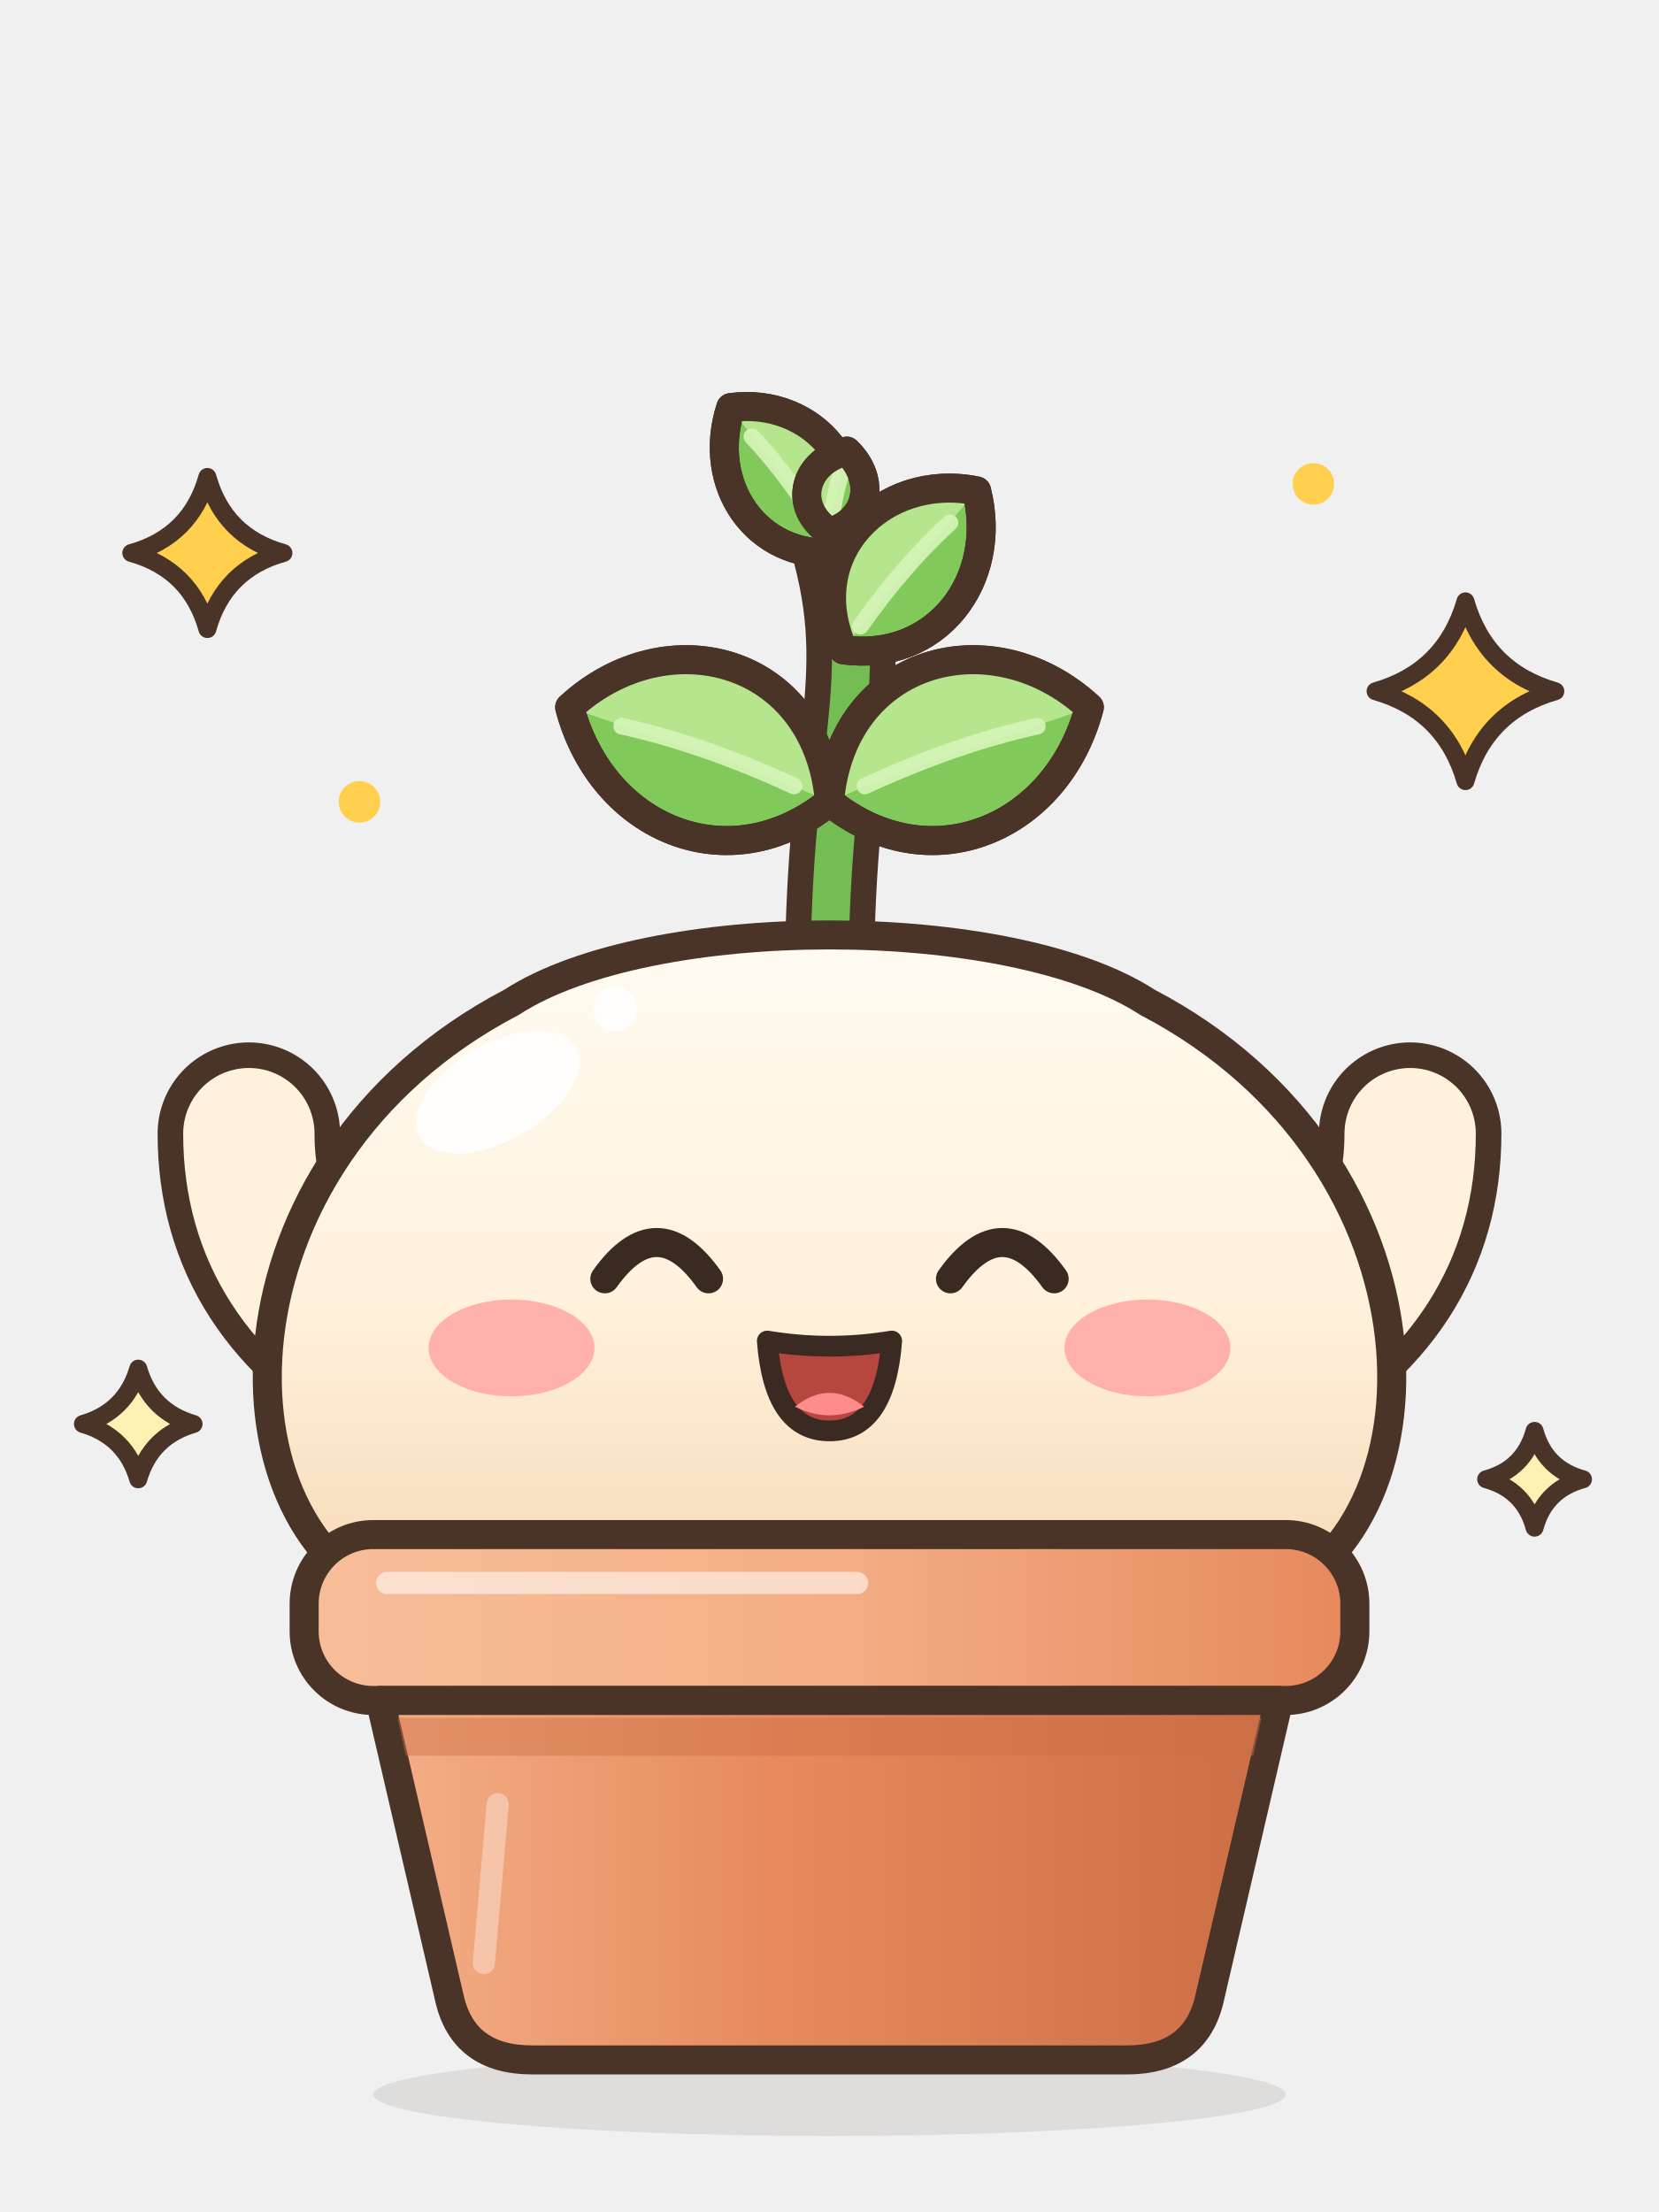
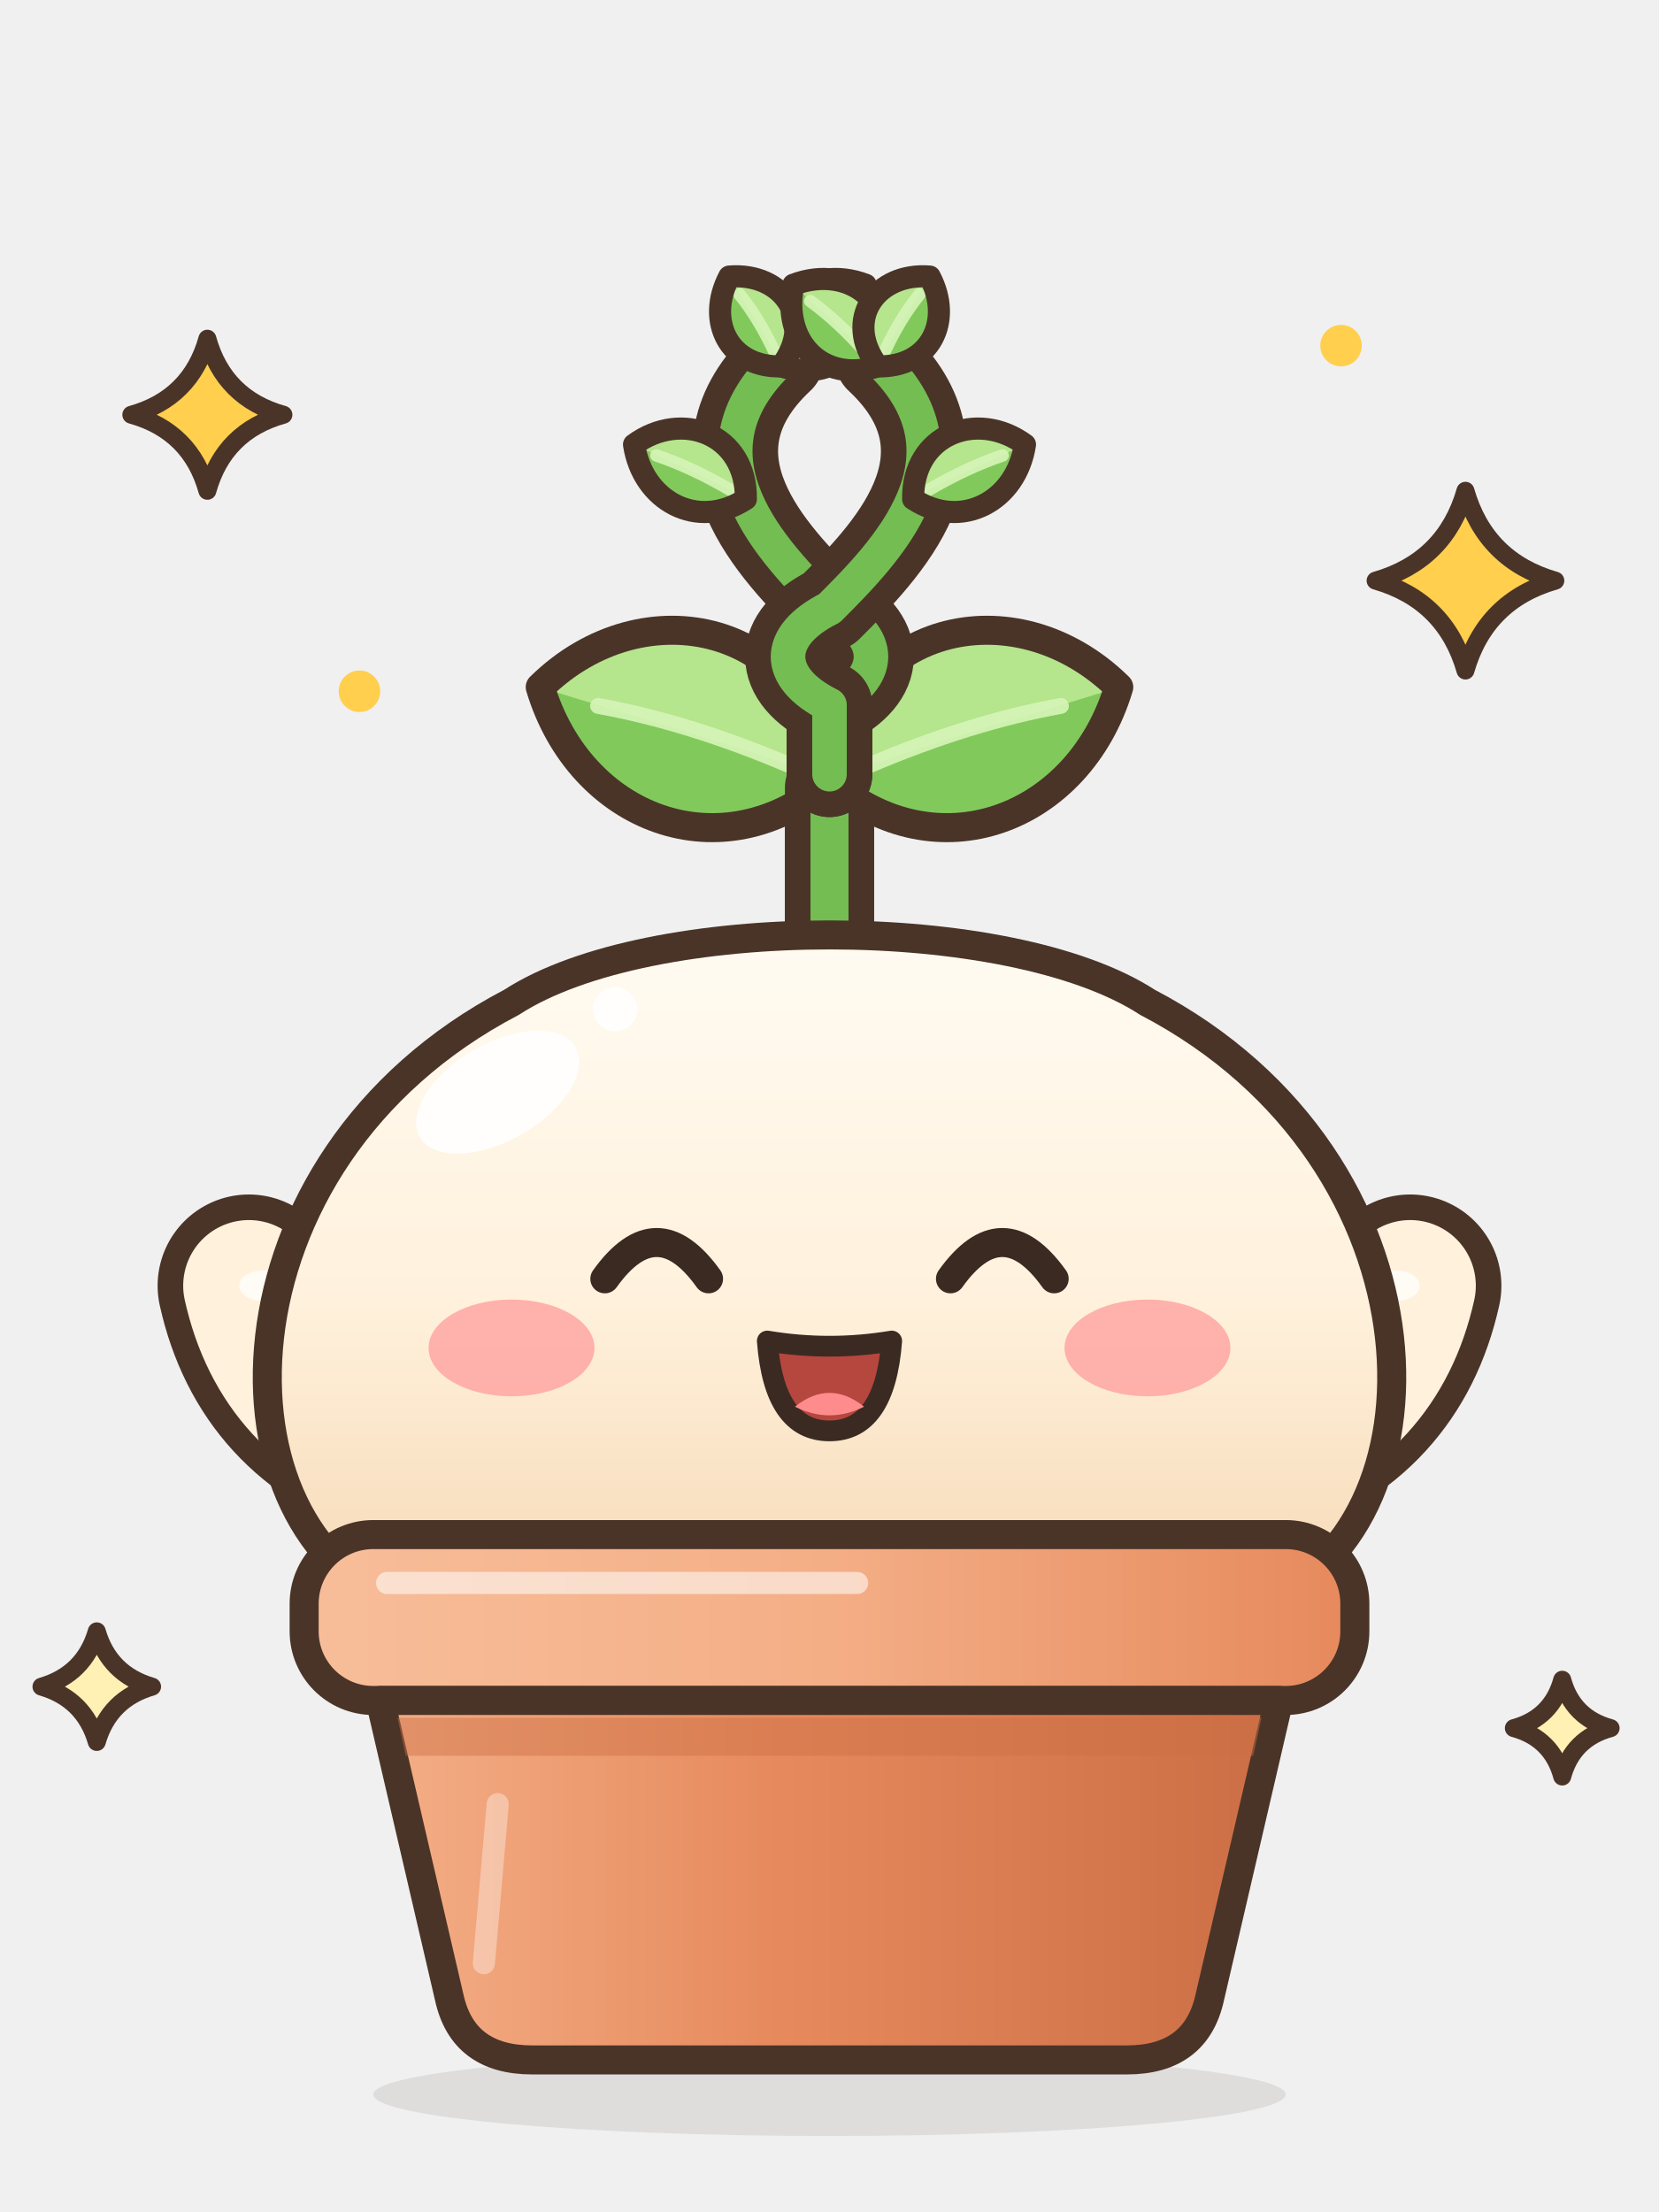
<svg xmlns="http://www.w3.org/2000/svg" viewBox="0 0 240 320" width="240" height="320">
  <defs>
    <linearGradient id="gBody" x1="0" y1="0" x2="0" y2="1">
      <stop offset="0" stop-color="#FFFBF2" />
      <stop offset="0.55" stop-color="#FFF1DC" />
      <stop offset="1" stop-color="#F6D9B6" />
    </linearGradient>
    <linearGradient id="gPot" x1="0" y1="0" x2="1" y2="0">
      <stop offset="0" stop-color="#F4AE86" />
      <stop offset="0.45" stop-color="#E6895C" />
      <stop offset="1" stop-color="#CC6E45" />
    </linearGradient>
    <linearGradient id="gRim" x1="0" y1="0" x2="1" y2="0">
      <stop offset="0" stop-color="#F7BE9A" />
      <stop offset="0.5" stop-color="#F4AE86" />
      <stop offset="1" stop-color="#E6895C" />
    </linearGradient>
    <radialGradient id="gSoil" cx="0.5" cy="0.3" r="0.8">
      <stop offset="0" stop-color="#7E5539" />
      <stop offset="1" stop-color="#644129" />
    </radialGradient>
  </defs>
  <ellipse cx="120" cy="303" rx="66" ry="6" fill="#4A3428" opacity="0.10" />
-   <path d="M120 142 C120 106 127 98 120 76" fill="none" stroke="#4A3428" stroke-width="12.9" stroke-linecap="round" stroke-linejoin="round" />
-   <path d="M120 142 C120 106 127 98 120 76" fill="none" stroke="#74BD52" stroke-width="5.5" stroke-linecap="round" stroke-linejoin="round" />
-   <g transform="translate(120 116) scale(-1 1) rotate(-20)">
-     <path d="M0 0 C8.8 -19 31.2 -17 40 0 C29.6 15 9.6 16 0 0 Z" fill="#82C95C" stroke="#4A3428" stroke-width="4.2" stroke-linejoin="round" />
-     <path d="M0 0 C8.8 -19 31.2 -17 40 0 C28 0 12 -1 0 0 Z" fill="#B5E58C" />
-     <path d="M5.6 -0.4 Q20 -1.6 32 0" fill="none" stroke="#D6F5B8" stroke-width="2.4" stroke-linecap="round" opacity="0.9" />
-     <path d="M0 0 C8.8 -19 31.2 -17 40 0 C29.6 15 9.6 16 0 0 Z" fill="none" stroke="#4A3428" stroke-width="4.2" stroke-linejoin="round" />
+   <ellipse cx="120" cy="223" rx="70" ry="10" fill="url(#gSoil)" stroke="#4A3428" stroke-width="4.2" />
+   <path d="M120 142 L120 114" fill="none" stroke="#4A3428" stroke-width="12.9" stroke-linecap="round" stroke-linejoin="round" />
+   <path d="M120 142 L120 114" fill="none" stroke="#74BD52" stroke-width="5.5" stroke-linecap="round" stroke-linejoin="round" />
+   <g transform="translate(120 113) scale(-1 1) rotate(-18)">
+     <path d="M0 0 C9.7 -20.9 34.3 -18.7 44 0 C32.6 16.5 10.6 17.6 0 0 Z" fill="#82C95C" />
+     <path d="M0 0 C9.7 -20.9 34.3 -18.7 44 0 C30.8 0 13.2 -1.1 0 0 Z" fill="#B5E58C" />
+     <path d="M6.2 -0.4 Q22 -1.8 35.2 0" fill="none" stroke="#D6F5B8" stroke-width="2.3" stroke-linecap="round" opacity="0.9" />
+     <path d="M0 0 C9.7 -20.9 34.3 -18.7 44 0 C32.6 16.5 10.6 17.6 0 0 Z" fill="none" stroke="#4A3428" stroke-width="4.2" stroke-linejoin="round" />
  </g>
-   <g transform="translate(120 116) scale(1 1) rotate(-20)">
-     <path d="M0 0 C8.8 -19 31.2 -17 40 0 C29.6 15 9.6 16 0 0 Z" fill="#82C95C" stroke="#4A3428" stroke-width="4.2" stroke-linejoin="round" />
-     <path d="M0 0 C8.8 -19 31.2 -17 40 0 C28 0 12 -1 0 0 Z" fill="#B5E58C" />
-     <path d="M5.6 -0.4 Q20 -1.6 32 0" fill="none" stroke="#D6F5B8" stroke-width="2.4" stroke-linecap="round" opacity="0.9" />
-     <path d="M0 0 C8.8 -19 31.2 -17 40 0 C29.6 15 9.6 16 0 0 Z" fill="none" stroke="#4A3428" stroke-width="4.2" stroke-linejoin="round" />
+   <g transform="translate(240 0) scale(-1 1)">
+     <path d="M120 142 L120 114" fill="none" stroke="#4A3428" stroke-width="12.9" stroke-linecap="round" stroke-linejoin="round" />
+     <path d="M120 142 L120 114" fill="none" stroke="#74BD52" stroke-width="5.5" stroke-linecap="round" stroke-linejoin="round" />
+     <g transform="translate(120 113) scale(-1 1) rotate(-18)">
+       <path d="M0 0 C9.7 -20.9 34.3 -18.7 44 0 C32.6 16.5 10.6 17.6 0 0 Z" fill="#82C95C" />
+       <path d="M0 0 C9.7 -20.9 34.3 -18.7 44 0 C30.8 0 13.2 -1.1 0 0 Z" fill="#B5E58C" />
+       <path d="M6.2 -0.4 Q22 -1.8 35.2 0" fill="none" stroke="#D6F5B8" stroke-width="2.3" stroke-linecap="round" opacity="0.9" />
+       <path d="M0 0 C9.7 -20.9 34.3 -18.7 44 0 C32.6 16.5 10.6 17.6 0 0 Z" fill="none" stroke="#4A3428" stroke-width="4.2" stroke-linejoin="round" />
+     </g>
  </g>
-   <g transform="translate(122 94) scale(1 1) rotate(-50)">
-     <path d="M0 0 C6.6 -13.7 23.4 -12.2 30 0 C22.2 10.8 7.2 11.5 0 0 Z" fill="#82C95C" stroke="#4A3428" stroke-width="4.2" stroke-linejoin="round" />
-     <path d="M0 0 C6.6 -13.7 23.4 -12.2 30 0 C21 0 9 -0.7 0 0 Z" fill="#B5E58C" />
-     <path d="M4.2 -0.3 Q15 -1.2 24 0" fill="none" stroke="#D6F5B8" stroke-width="2.4" stroke-linecap="round" opacity="0.9" />
-     <path d="M0 0 C6.6 -13.7 23.4 -12.2 30 0 C22.2 10.8 7.2 11.5 0 0 Z" fill="none" stroke="#4A3428" stroke-width="4.2" stroke-linejoin="round" />
+   <path d="M120 112 C120 109 120 105 120 102 C128 98 128 92 120 88 C112 80 98 66 113 52" fill="none" stroke="#4A3428" stroke-width="12.4" stroke-linecap="round" stroke-linejoin="round" />
+   <path d="M120 112 C120 109 120 105 120 102 C128 98 128 92 120 88 C112 80 98 66 113 52" fill="none" stroke="#74BD52" stroke-width="5" stroke-linecap="round" stroke-linejoin="round" />
+   <path d="M120 112 C120 109 120 105 120 102 C112 98 112 92 120 88 C128 80 142 66 127 52" fill="none" stroke="#4A3428" stroke-width="12.4" stroke-linecap="round" stroke-linejoin="round" />
+   <path d="M120 112 C120 109 120 105 120 102 C112 98 112 92 120 88 C128 80 142 66 127 52" fill="none" stroke="#74BD52" stroke-width="5" stroke-linecap="round" stroke-linejoin="round" />
+   <g transform="translate(107.9 72.2) scale(-1 1) rotate(-26)">
+     <path d="M0 0 C4 -8.5 14 -7.6 18 0 C13.3 6.8 4.3 7.2 0 0 Z" fill="#82C95C" />
+     <path d="M0 0 C4 -8.5 14 -7.6 18 0 C12.6 0 5.4 -0.5 0 0 Z" fill="#B5E58C" />
+     <path d="M2.5 -0.2 Q9 -0.7 14.4 0" fill="none" stroke="#D6F5B8" stroke-width="1.8" stroke-linecap="round" opacity="0.9" />
+     <path d="M0 0 C4 -8.5 14 -7.6 18 0 C13.3 6.8 4.3 7.2 0 0 Z" fill="none" stroke="#4A3428" stroke-width="3.2" stroke-linejoin="round" />
  </g>
-   <g transform="translate(121 80) scale(-1 1) rotate(-54)">
-     <path d="M0 0 C5.7 -11.9 20.3 -10.6 26 0 C19.2 9.4 6.2 10 0 0 Z" fill="#82C95C" stroke="#4A3428" stroke-width="4.2" stroke-linejoin="round" />
-     <path d="M0 0 C5.7 -11.9 20.3 -10.6 26 0 C18.2 0 7.8 -0.6 0 0 Z" fill="#B5E58C" />
-     <path d="M3.6 -0.2 Q13 -1 20.8 0" fill="none" stroke="#D6F5B8" stroke-width="2.4" stroke-linecap="round" opacity="0.9" />
-     <path d="M0 0 C5.7 -11.9 20.3 -10.6 26 0 C19.2 9.4 6.2 10 0 0 Z" fill="none" stroke="#4A3428" stroke-width="4.2" stroke-linejoin="round" />
+   <g transform="translate(132.1 72.2) scale(1 1) rotate(-26)">
+     <path d="M0 0 C4 -8.5 14 -7.6 18 0 C13.3 6.8 4.3 7.2 0 0 Z" fill="#82C95C" />
+     <path d="M0 0 C4 -8.5 14 -7.6 18 0 C12.6 0 5.4 -0.5 0 0 Z" fill="#B5E58C" />
+     <path d="M2.5 -0.2 Q9 -0.7 14.4 0" fill="none" stroke="#D6F5B8" stroke-width="1.8" stroke-linecap="round" opacity="0.9" />
+     <path d="M0 0 C4 -8.5 14 -7.6 18 0 C13.3 6.8 4.3 7.2 0 0 Z" fill="none" stroke="#4A3428" stroke-width="3.2" stroke-linejoin="round" />
  </g>
-   <g transform="translate(120 77) scale(1 1) rotate(-78)">
-     <path d="M0 0 C2.6 -6.3 9.4 -5.6 12 0 C8.9 5 2.9 5.3 0 0 Z" fill="#82C95C" stroke="#4A3428" stroke-width="4.2" stroke-linejoin="round" />
-     <path d="M0 0 C2.6 -6.3 9.4 -5.6 12 0 C8.4 0 3.6 -0.3 0 0 Z" fill="#B5E58C" />
-     <path d="M1.7 -0.1 Q6 -0.5 9.6 0" fill="none" stroke="#D6F5B8" stroke-width="2.4" stroke-linecap="round" opacity="0.9" />
-     <path d="M0 0 C2.6 -6.3 9.4 -5.6 12 0 C8.9 5 2.9 5.3 0 0 Z" fill="none" stroke="#4A3428" stroke-width="4.2" stroke-linejoin="round" />
+   <g transform="translate(113 53) scale(1 1) rotate(-44)">
+     <path d="M0 0 C3.7 -8.9 13.3 -7.9 17 0 C12.6 7 4.1 7.5 0 0 Z" fill="#82C95C" />
+     <path d="M0 0 C3.7 -8.9 13.3 -7.9 17 0 C11.9 0 5.1 -0.5 0 0 Z" fill="#B5E58C" />
+     <path d="M2.4 -0.2 Q8.5 -0.7 13.6 0" fill="none" stroke="#D6F5B8" stroke-width="1.8" stroke-linecap="round" opacity="0.9" />
+     <path d="M0 0 C3.7 -8.9 13.3 -7.9 17 0 C12.6 7 4.1 7.5 0 0 Z" fill="none" stroke="#4A3428" stroke-width="3.2" stroke-linejoin="round" />
  </g>
-   <ellipse cx="120" cy="223" rx="70" ry="10" fill="url(#gSoil)" stroke="#4A3428" stroke-width="4.2" />
-   <path d="M58 198 Q36 186 36 164" fill="none" stroke="#4A3428" stroke-width="26.4" stroke-linecap="round" />
-   <path d="M58 198 Q36 186 36 164" fill="none" stroke="#FFF1DC" stroke-width="19" stroke-linecap="round" />
-   <path d="M182 198 Q204 186 204 164" fill="none" stroke="#4A3428" stroke-width="26.4" stroke-linecap="round" />
-   <path d="M182 198 Q204 186 204 164" fill="none" stroke="#FFF1DC" stroke-width="19" stroke-linecap="round" />
+   <g transform="translate(113 53) scale(-1 1) rotate(-60)">
+     <path d="M0 0 C3.3 -7.8 11.7 -7 15 0 C11.1 6.2 3.6 6.6 0 0 Z" fill="#82C95C" />
+     <path d="M0 0 C3.3 -7.8 11.7 -7 15 0 C10.5 0 4.5 -0.4 0 0 Z" fill="#B5E58C" />
+     <path d="M2.1 -0.2 Q7.5 -0.7 12 0" fill="none" stroke="#D6F5B8" stroke-width="1.8" stroke-linecap="round" opacity="0.9" />
+     <path d="M0 0 C3.3 -7.8 11.7 -7 15 0 C11.1 6.2 3.6 6.6 0 0 Z" fill="none" stroke="#4A3428" stroke-width="3.2" stroke-linejoin="round" />
+   </g>
+   <g transform="translate(127 53) scale(-1 1) rotate(-44)">
+     <path d="M0 0 C3.7 -8.9 13.3 -7.9 17 0 C12.6 7 4.1 7.5 0 0 Z" fill="#82C95C" />
+     <path d="M0 0 C3.7 -8.9 13.3 -7.9 17 0 C11.9 0 5.1 -0.5 0 0 Z" fill="#B5E58C" />
+     <path d="M2.4 -0.2 Q8.5 -0.7 13.6 0" fill="none" stroke="#D6F5B8" stroke-width="1.8" stroke-linecap="round" opacity="0.9" />
+     <path d="M0 0 C3.7 -8.9 13.3 -7.9 17 0 C12.6 7 4.1 7.5 0 0 Z" fill="none" stroke="#4A3428" stroke-width="3.2" stroke-linejoin="round" />
+   </g>
+   <g transform="translate(127 53) scale(1 1) rotate(-60)">
+     <path d="M0 0 C3.3 -7.8 11.7 -7 15 0 C11.1 6.2 3.6 6.6 0 0 Z" fill="#82C95C" />
+     <path d="M0 0 C3.3 -7.8 11.7 -7 15 0 C10.5 0 4.5 -0.4 0 0 Z" fill="#B5E58C" />
+     <path d="M2.1 -0.2 Q7.5 -0.7 12 0" fill="none" stroke="#D6F5B8" stroke-width="1.8" stroke-linecap="round" opacity="0.9" />
+     <path d="M0 0 C3.3 -7.8 11.7 -7 15 0 C11.1 6.2 3.6 6.6 0 0 Z" fill="none" stroke="#4A3428" stroke-width="3.2" stroke-linejoin="round" />
+   </g>
+   <path d="M58 210 Q40 204 36 186" fill="none" stroke="#4A3428" stroke-width="26.4" stroke-linecap="round" />
+   <path d="M58 210 Q40 204 36 186" fill="none" stroke="#FFF1DC" stroke-width="19" stroke-linecap="round" />
+   <ellipse cx="38" cy="186" rx="3.4" ry="2.2" fill="#FFFFFF" opacity="0.7" />
+   <path d="M182 210 Q200 204 204 186" fill="none" stroke="#4A3428" stroke-width="26.4" stroke-linecap="round" />
+   <path d="M182 210 Q200 204 204 186" fill="none" stroke="#FFF1DC" stroke-width="19" stroke-linecap="round" />
+   <ellipse cx="202" cy="186" rx="3.4" ry="2.2" fill="#FFFFFF" opacity="0.7" />
  <path d="M58 232 C30 222 30 168 74 145 C94 132 146 132 166 145 C210 168 210 222 182 232 Z" fill="url(#gBody)" stroke="#4A3428" stroke-width="4.2" stroke-linejoin="round" />
  <ellipse cx="72" cy="158" rx="13" ry="7" transform="rotate(-30 72 158)" fill="#FFFFFF" opacity="0.9" />
  <circle cx="89" cy="146" r="3.2" fill="#FFFFFF" opacity="0.9" />
  <ellipse cx="74" cy="195" rx="12" ry="7" fill="#FF9C9C" opacity="0.75" />
  <ellipse cx="166" cy="195" rx="12" ry="7" fill="#FF9C9C" opacity="0.75" />
  <path d="M87.5 185 Q95 174.5 102.5 185" fill="none" stroke="#3A2A22" stroke-width="4.2" stroke-linecap="round" />
  <path d="M137.5 185 Q145 174.5 152.5 185" fill="none" stroke="#3A2A22" stroke-width="4.2" stroke-linecap="round" />
  <path d="M111 194 Q120 195.5 129 194 Q128 207 120 207 Q112 207 111 194 Z" fill="#B5473F" stroke="#3A2A22" stroke-width="3" stroke-linejoin="round" />
  <path d="M115 203.5 Q120 199.5 125 203.5 Q120 206 115 203.5 Z" fill="#FF8C8C" />
-   <rect x="44" y="222" width="152" height="24" rx="10" fill="url(#gRim)" stroke="#4A3428" stroke-width="4.2" />
+   <rect x="44" y="222" width="152" height="24" rx="10" ry="10" fill="url(#gRim)" stroke="#4A3428" stroke-width="4.2" />
  <path d="M55 246 L185 246 L175 289 Q173 298 163 298 L77 298 Q67 298 65 289 Z" fill="url(#gPot)" stroke="#4A3428" stroke-width="4.2" stroke-linejoin="round" />
  <path d="M57.5 248.5 L182.5 248.5 L181.3 254 L58.7 254 Z" fill="#CC6E45" opacity="0.45" />
  <path d="M56 229 L124 229" stroke="#FFFFFF" stroke-width="3.2" stroke-linecap="round" opacity="0.55" />
  <path d="M72 261 L70 284" stroke="#FFFFFF" stroke-width="3.2" stroke-linecap="round" opacity="0.35" />
-   <path d="M30 69 Q32.4 77.6 41 80 Q32.4 82.4 30 91 Q27.6 82.4 19 80 Q27.6 77.6 30 69 Z" fill="#FFCF4D" stroke="#4A3428" stroke-width="2.6" stroke-linejoin="round" />
-   <path d="M212 87 Q214.9 97.1 225 100 Q214.9 102.9 212 113 Q209.1 102.9 199 100 Q209.1 97.1 212 87 Z" fill="#FFCF4D" stroke="#4A3428" stroke-width="2.6" stroke-linejoin="round" />
-   <path d="M222 207 Q223.5 212.5 229 214 Q223.5 215.5 222 221 Q220.5 215.5 215 214 Q220.5 212.5 222 207 Z" fill="#FFF0B3" stroke="#4A3428" stroke-width="2.6" stroke-linejoin="round" />
-   <path d="M20 198 Q21.8 204.2 28 206 Q21.8 207.8 20 214 Q18.2 207.8 12 206 Q18.2 204.2 20 198 Z" fill="#FFF0B3" stroke="#4A3428" stroke-width="2.6" stroke-linejoin="round" />
-   <circle cx="52" cy="116" r="3" fill="#FFCF4D" />
-   <circle cx="190" cy="70" r="3" fill="#FFCF4D" />
+   <path d="M30 49 Q32.4 57.6 41 60 Q32.4 62.4 30 71 Q27.6 62.4 19 60 Q27.6 57.6 30 49 Z" fill="#FFCF4D" stroke="#4A3428" stroke-width="2.6" stroke-linejoin="round" />
+   <path d="M212 71 Q214.9 81.1 225 84 Q214.9 86.9 212 97 Q209.1 86.9 199 84 Q209.1 81.1 212 71 Z" fill="#FFCF4D" stroke="#4A3428" stroke-width="2.6" stroke-linejoin="round" />
+   <path d="M226 243 Q227.5 248.5 233 250 Q227.5 251.5 226 257 Q224.5 251.5 219 250 Q224.5 248.5 226 243 Z" fill="#FFF0B3" stroke="#4A3428" stroke-width="2.6" stroke-linejoin="round" />
+   <path d="M14 236 Q15.8 242.2 22 244 Q15.8 245.8 14 252 Q12.2 245.8 6 244 Q12.2 242.2 14 236 Z" fill="#FFF0B3" stroke="#4A3428" stroke-width="2.6" stroke-linejoin="round" />
+   <circle cx="52" cy="100" r="3" fill="#FFCF4D" />
+   <circle cx="194" cy="50" r="3" fill="#FFCF4D" />
</svg>
